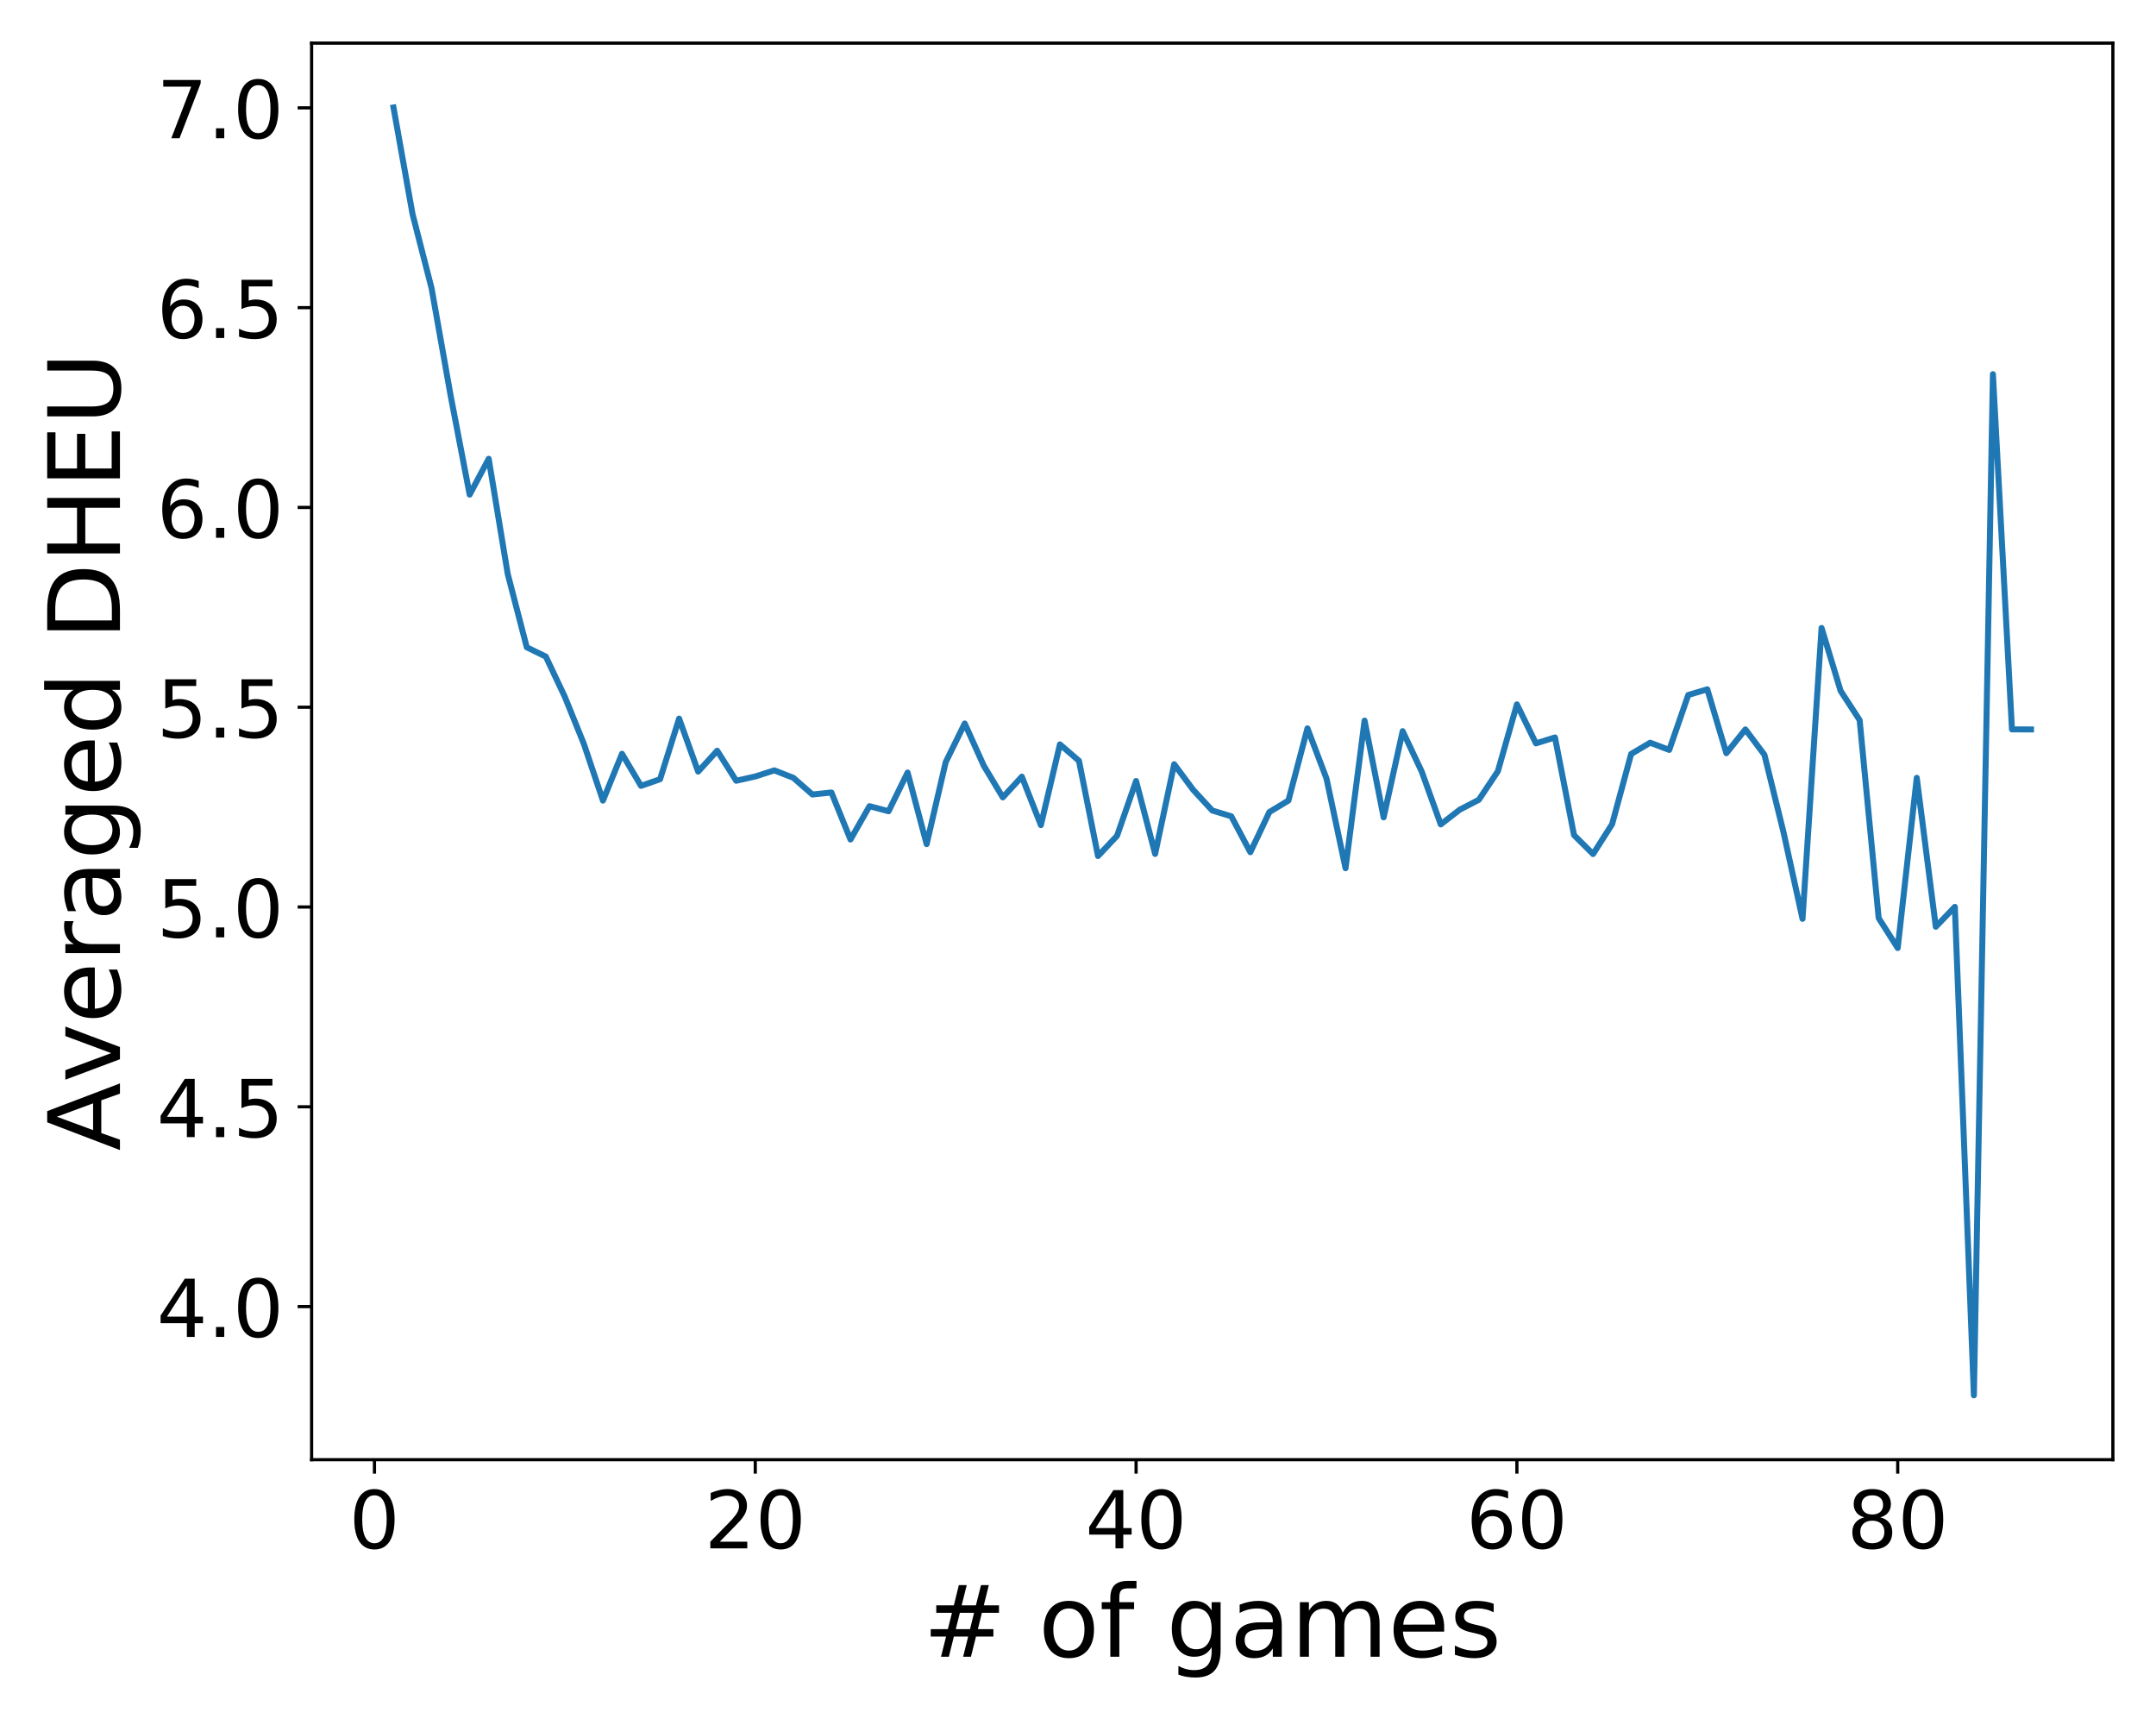
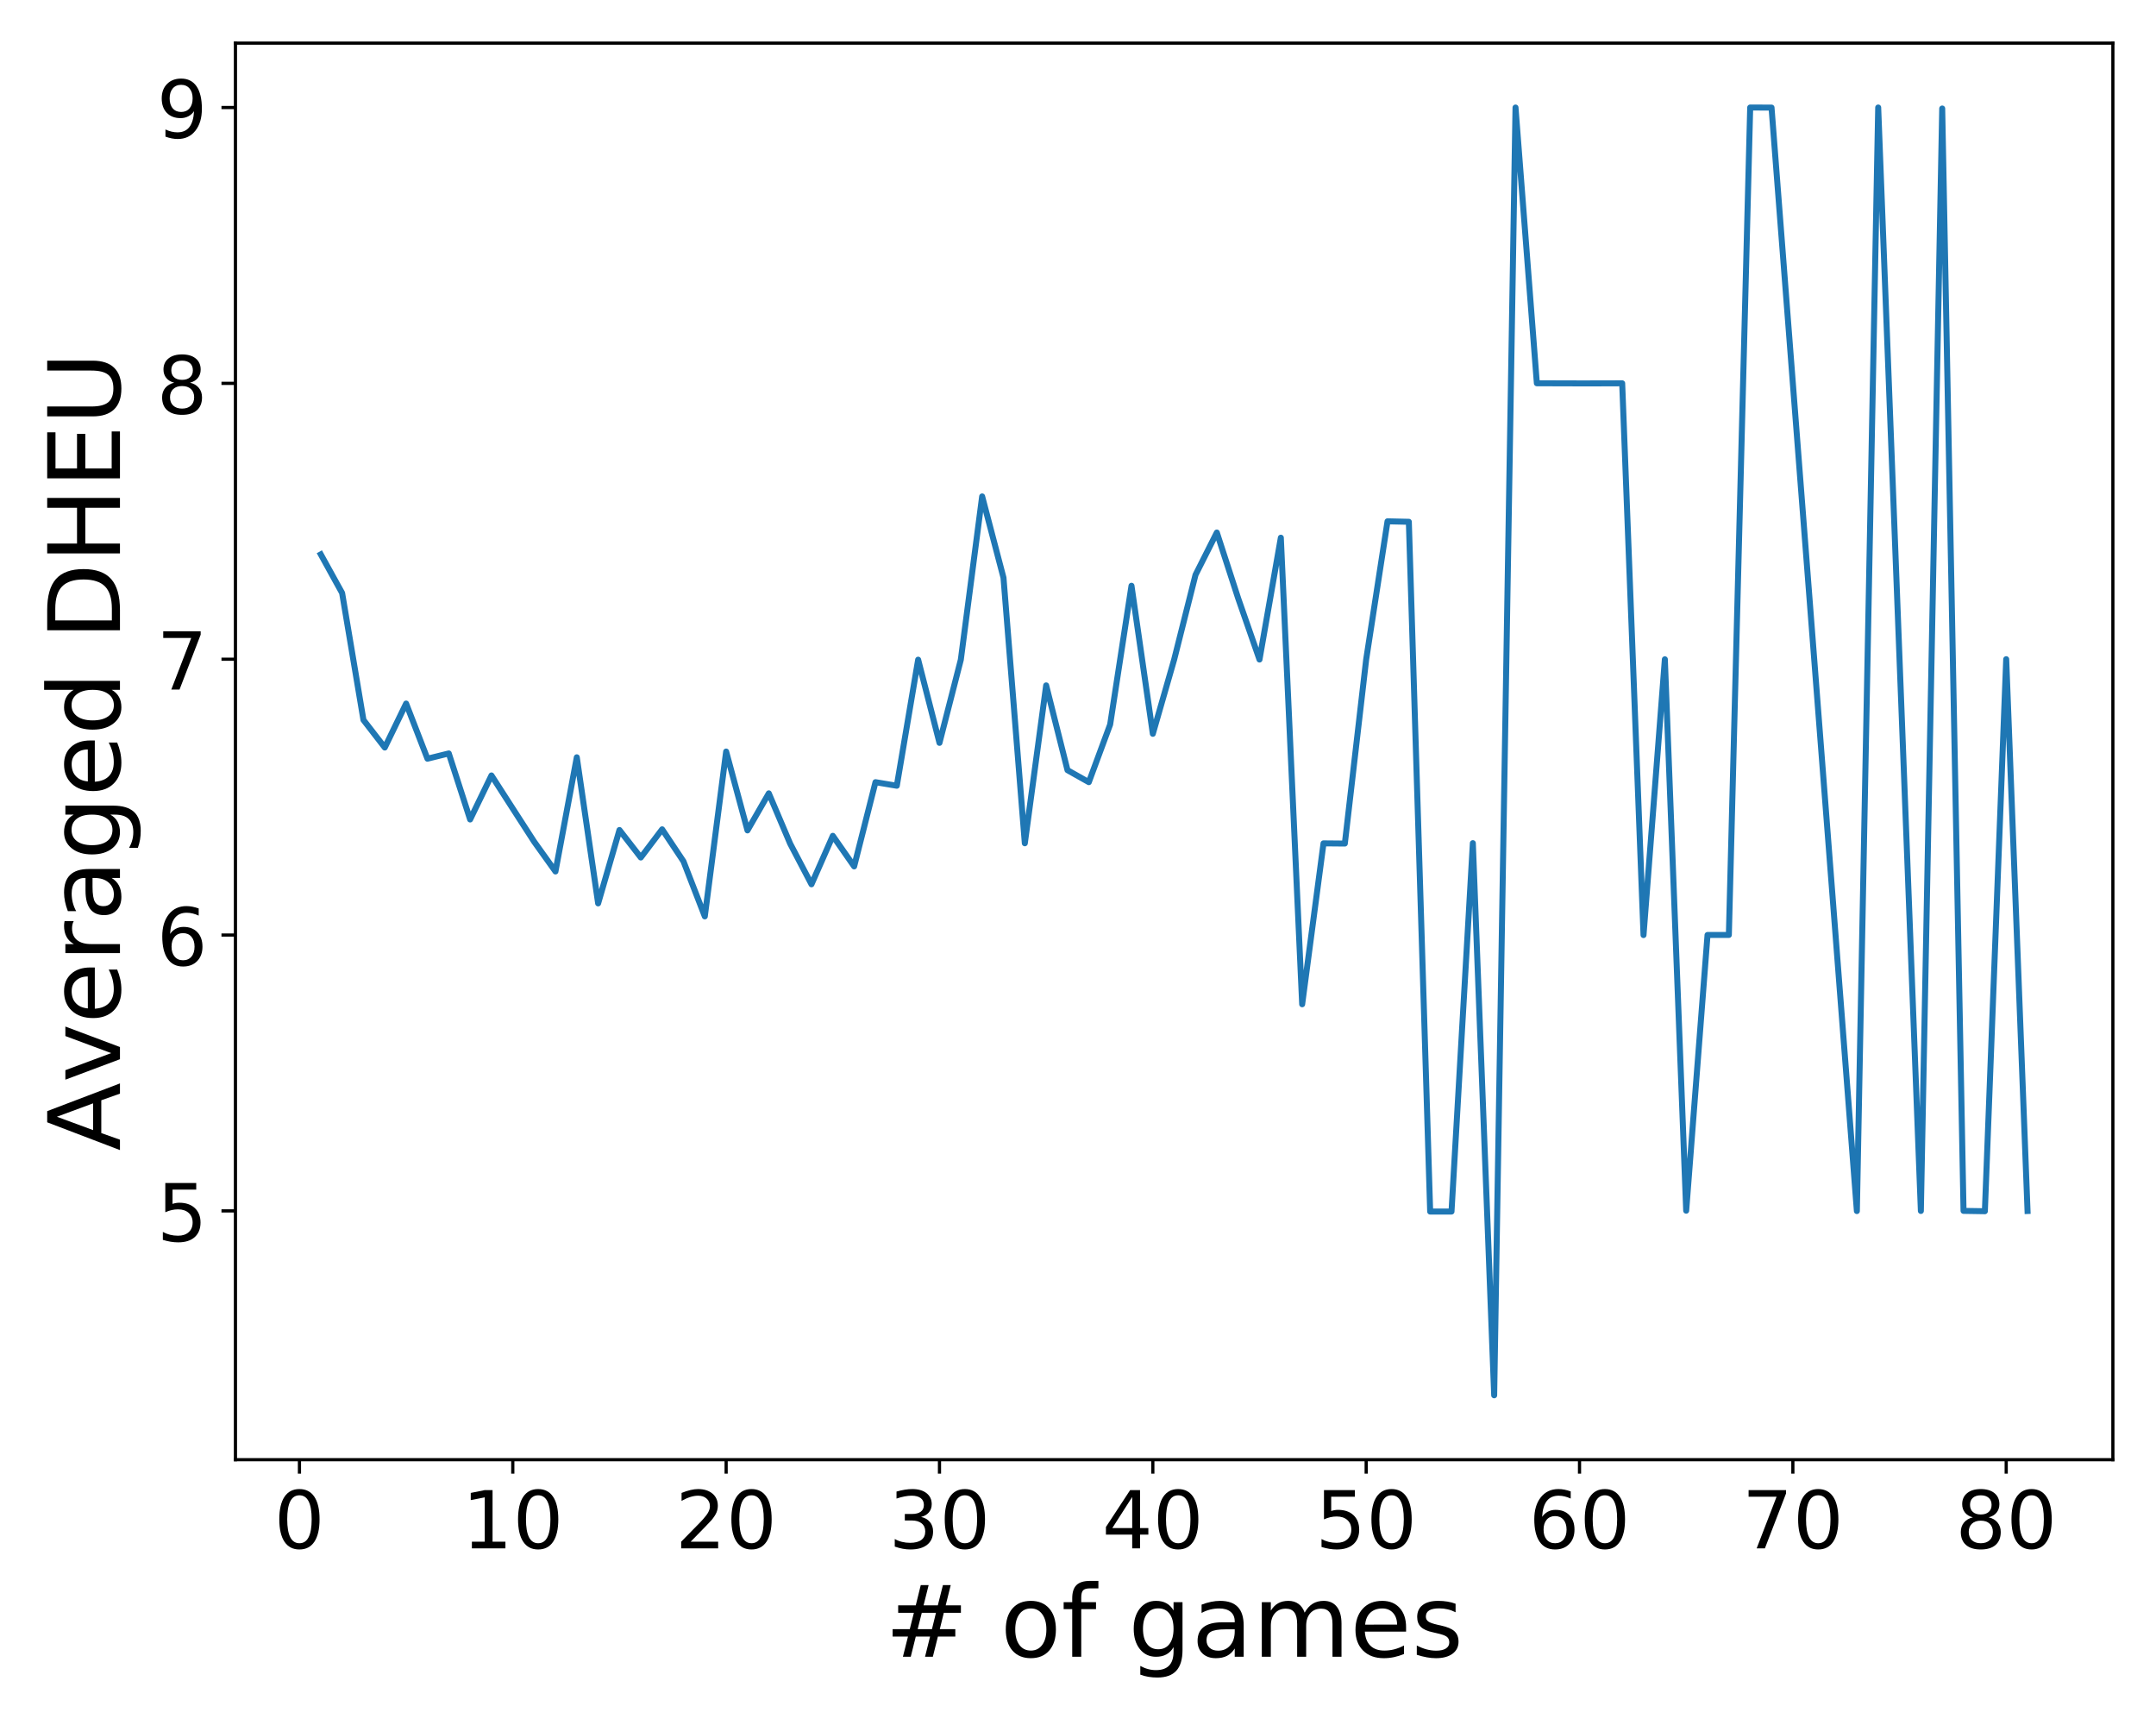
<svg xmlns="http://www.w3.org/2000/svg" xmlns:xlink="http://www.w3.org/1999/xlink" height="432pt" version="1.1" viewBox="0 0 540 432" width="540pt">
  <defs>
    <style type="text/css">
*{stroke-linecap:butt;stroke-linejoin:round;}
  </style>
  </defs>
  <g id="figure_1">
    <g id="patch_1">
      <path d="M 0 432  L 540 432  L 540 0  L 0 0  z " style="fill:#ffffff;" />
    </g>
    <g id="axes_1">
      <g id="patch_2">
-         <path d="M 78.05 365.56  L 529.2 365.56  L 529.2 10.8  L 78.05 10.8  z " style="fill:#ffffff;" />
+         <path d="M 58.97 365.56  L 529.2 365.56  L 529.2 10.8  L 58.97 10.8  z " style="fill:#ffffff;" />
      </g>
      <g id="matplotlib.axis_1">
        <g id="xtick_1">
          <g id="line2d_1">
            <defs>
-               <path d="M 0 0  L 0 3.5  " id="m3e2ddfed50" style="stroke:#000000;stroke-width:0.8;" />
-             </defs>
-             <g>
-               <use style="stroke:#000000;stroke-width:0.8;" x="93.788" xlink:href="#m3e2ddfed50" y="365.56" />
+               <path d="M 0 0  L 0 3.5  " id="m26063fc6a9" style="stroke:#000000;stroke-width:0.8;" />
+             </defs>
+             <g>
+               <use style="stroke:#000000;stroke-width:0.8;" x="75.001" xlink:href="#m26063fc6a9" y="365.56" />
            </g>
          </g>
          <g id="text_1">
            <defs>
              <path d="M 31.781 66.406  Q 24.172 66.406 20.328 58.906  Q 16.5 51.422 16.5 36.375  Q 16.5 21.391 20.328 13.891  Q 24.172 6.391 31.781 6.391  Q 39.453 6.391 43.281 13.891  Q 47.125 21.391 47.125 36.375  Q 47.125 51.422 43.281 58.906  Q 39.453 66.406 31.781 66.406  z M 31.781 74.219  Q 44.047 74.219 50.516 64.516  Q 56.984 54.828 56.984 36.375  Q 56.984 17.969 50.516 8.266  Q 44.047 -1.422 31.781 -1.422  Q 19.531 -1.422 13.062 8.266  Q 6.594 17.969 6.594 36.375  Q 6.594 54.828 13.062 64.516  Q 19.531 74.219 31.781 74.219  z " id="DejaVuSans-48" />
            </defs>
-             <g transform="translate(87.42529 387.7569)scale(0.2 -0.2)">
+             <g transform="translate(68.63807 387.7569)scale(0.2 -0.2)">
              <use xlink:href="#DejaVuSans-48" />
            </g>
          </g>
        </g>
        <g id="xtick_2">
          <g id="line2d_2">
            <g>
-               <use style="stroke:#000000;stroke-width:0.8;" x="189.168" xlink:href="#m3e2ddfed50" y="365.56" />
+               <use style="stroke:#000000;stroke-width:0.8;" x="128.436" xlink:href="#m26063fc6a9" y="365.56" />
            </g>
          </g>
          <g id="text_2">
            <defs>
-               <path d="M 19.188 8.297  L 53.609 8.297  L 53.609 0  L 7.328 0  L 7.328 8.297  Q 12.938 14.109 22.625 23.891  Q 32.328 33.688 34.812 36.531  Q 39.547 41.844 41.422 45.531  Q 43.312 49.219 43.312 52.781  Q 43.312 58.594 39.234 62.25  Q 35.156 65.922 28.609 65.922  Q 23.969 65.922 18.812 64.312  Q 13.672 62.703 7.812 59.422  L 7.812 69.391  Q 13.766 71.781 18.938 73  Q 24.125 74.219 28.422 74.219  Q 39.75 74.219 46.484 68.547  Q 53.219 62.891 53.219 53.422  Q 53.219 48.922 51.531 44.891  Q 49.859 40.875 45.406 35.406  Q 44.188 33.984 37.641 27.219  Q 31.109 20.453 19.188 8.297  z " id="DejaVuSans-50" />
-             </defs>
-             <g transform="translate(176.4433 387.7569)scale(0.2 -0.2)">
-               <use xlink:href="#DejaVuSans-50" />
+               <path d="M 12.406 8.297  L 28.516 8.297  L 28.516 63.922  L 10.984 60.406  L 10.984 69.391  L 28.422 72.906  L 38.281 72.906  L 38.281 8.297  L 54.391 8.297  L 54.391 0  L 12.406 0  z " id="DejaVuSans-49" />
+             </defs>
+             <g transform="translate(115.7108 387.7569)scale(0.2 -0.2)">
+               <use xlink:href="#DejaVuSans-49" />
              <use x="63.623" xlink:href="#DejaVuSans-48" />
            </g>
          </g>
        </g>
        <g id="xtick_3">
          <g id="line2d_3">
            <g>
-               <use style="stroke:#000000;stroke-width:0.8;" x="284.549" xlink:href="#m3e2ddfed50" y="365.56" />
+               <use style="stroke:#000000;stroke-width:0.8;" x="181.871" xlink:href="#m26063fc6a9" y="365.56" />
            </g>
          </g>
          <g id="text_3">
            <defs>
-               <path d="M 37.797 64.312  L 12.891 25.391  L 37.797 25.391  z M 35.203 72.906  L 47.609 72.906  L 47.609 25.391  L 58.016 25.391  L 58.016 17.188  L 47.609 17.188  L 47.609 0  L 37.797 0  L 37.797 17.188  L 4.891 17.188  L 4.891 26.703  z " id="DejaVuSans-52" />
-             </defs>
-             <g transform="translate(271.8239 387.7569)scale(0.2 -0.2)">
-               <use xlink:href="#DejaVuSans-52" />
+               <path d="M 19.188 8.297  L 53.609 8.297  L 53.609 0  L 7.328 0  L 7.328 8.297  Q 12.938 14.109 22.625 23.891  Q 32.328 33.688 34.812 36.531  Q 39.547 41.844 41.422 45.531  Q 43.312 49.219 43.312 52.781  Q 43.312 58.594 39.234 62.25  Q 35.156 65.922 28.609 65.922  Q 23.969 65.922 18.812 64.312  Q 13.672 62.703 7.812 59.422  L 7.812 69.391  Q 13.766 71.781 18.938 73  Q 24.125 74.219 28.422 74.219  Q 39.75 74.219 46.484 68.547  Q 53.219 62.891 53.219 53.422  Q 53.219 48.922 51.531 44.891  Q 49.859 40.875 45.406 35.406  Q 44.188 33.984 37.641 27.219  Q 31.109 20.453 19.188 8.297  z " id="DejaVuSans-50" />
+             </defs>
+             <g transform="translate(169.146 387.7569)scale(0.2 -0.2)">
+               <use xlink:href="#DejaVuSans-50" />
              <use x="63.623" xlink:href="#DejaVuSans-48" />
            </g>
          </g>
        </g>
        <g id="xtick_4">
          <g id="line2d_4">
            <g>
-               <use style="stroke:#000000;stroke-width:0.8;" x="379.929" xlink:href="#m3e2ddfed50" y="365.56" />
+               <use style="stroke:#000000;stroke-width:0.8;" x="235.306" xlink:href="#m26063fc6a9" y="365.56" />
            </g>
          </g>
          <g id="text_4">
            <defs>
-               <path d="M 33.016 40.375  Q 26.375 40.375 22.484 35.828  Q 18.609 31.297 18.609 23.391  Q 18.609 15.531 22.484 10.953  Q 26.375 6.391 33.016 6.391  Q 39.656 6.391 43.531 10.953  Q 47.406 15.531 47.406 23.391  Q 47.406 31.297 43.531 35.828  Q 39.656 40.375 33.016 40.375  z M 52.594 71.297  L 52.594 62.312  Q 48.875 64.062 45.094 64.984  Q 41.312 65.922 37.594 65.922  Q 27.828 65.922 22.672 59.328  Q 17.531 52.734 16.797 39.406  Q 19.672 43.656 24.016 45.922  Q 28.375 48.188 33.594 48.188  Q 44.578 48.188 50.953 41.516  Q 57.328 34.859 57.328 23.391  Q 57.328 12.156 50.688 5.359  Q 44.047 -1.422 33.016 -1.422  Q 20.359 -1.422 13.672 8.266  Q 6.984 17.969 6.984 36.375  Q 6.984 53.656 15.188 63.938  Q 23.391 74.219 37.203 74.219  Q 40.922 74.219 44.703 73.484  Q 48.484 72.75 52.594 71.297  z " id="DejaVuSans-54" />
-             </defs>
-             <g transform="translate(367.2044 387.7569)scale(0.2 -0.2)">
-               <use xlink:href="#DejaVuSans-54" />
+               <path d="M 40.578 39.312  Q 47.656 37.797 51.625 33  Q 55.609 28.219 55.609 21.188  Q 55.609 10.406 48.188 4.484  Q 40.766 -1.422 27.094 -1.422  Q 22.516 -1.422 17.656 -0.516  Q 12.797 0.391 7.625 2.203  L 7.625 11.719  Q 11.719 9.328 16.594 8.109  Q 21.484 6.891 26.812 6.891  Q 36.078 6.891 40.938 10.547  Q 45.797 14.203 45.797 21.188  Q 45.797 27.641 41.281 31.266  Q 36.766 34.906 28.719 34.906  L 20.219 34.906  L 20.219 43.016  L 29.109 43.016  Q 36.375 43.016 40.234 45.922  Q 44.094 48.828 44.094 54.297  Q 44.094 59.906 40.109 62.906  Q 36.141 65.922 28.719 65.922  Q 24.656 65.922 20.016 65.031  Q 15.375 64.156 9.812 62.312  L 9.812 71.094  Q 15.438 72.656 20.344 73.438  Q 25.25 74.219 29.594 74.219  Q 40.828 74.219 47.359 69.109  Q 53.906 64.016 53.906 55.328  Q 53.906 49.266 50.438 45.094  Q 46.969 40.922 40.578 39.312  z " id="DejaVuSans-51" />
+             </defs>
+             <g transform="translate(222.5813 387.7569)scale(0.2 -0.2)">
+               <use xlink:href="#DejaVuSans-51" />
              <use x="63.623" xlink:href="#DejaVuSans-48" />
            </g>
          </g>
        </g>
        <g id="xtick_5">
          <g id="line2d_5">
            <g>
-               <use style="stroke:#000000;stroke-width:0.8;" x="475.31" xlink:href="#m3e2ddfed50" y="365.56" />
+               <use style="stroke:#000000;stroke-width:0.8;" x="288.741" xlink:href="#m26063fc6a9" y="365.56" />
            </g>
          </g>
          <g id="text_5">
            <defs>
+               <path d="M 37.797 64.312  L 12.891 25.391  L 37.797 25.391  z M 35.203 72.906  L 47.609 72.906  L 47.609 25.391  L 58.016 25.391  L 58.016 17.188  L 47.609 17.188  L 47.609 0  L 37.797 0  L 37.797 17.188  L 4.891 17.188  L 4.891 26.703  z " id="DejaVuSans-52" />
+             </defs>
+             <g transform="translate(276.0165 387.7569)scale(0.2 -0.2)">
+               <use xlink:href="#DejaVuSans-52" />
+               <use x="63.623" xlink:href="#DejaVuSans-48" />
+             </g>
+           </g>
+         </g>
+         <g id="xtick_6">
+           <g id="line2d_6">
+             <g>
+               <use style="stroke:#000000;stroke-width:0.8;" x="342.177" xlink:href="#m26063fc6a9" y="365.56" />
+             </g>
+           </g>
+           <g id="text_6">
+             <defs>
+               <path d="M 10.797 72.906  L 49.516 72.906  L 49.516 64.594  L 19.828 64.594  L 19.828 46.734  Q 21.969 47.469 24.109 47.828  Q 26.266 48.188 28.422 48.188  Q 40.625 48.188 47.75 41.5  Q 54.891 34.812 54.891 23.391  Q 54.891 11.625 47.562 5.094  Q 40.234 -1.422 26.906 -1.422  Q 22.312 -1.422 17.547 -0.641  Q 12.797 0.141 7.719 1.703  L 7.719 11.625  Q 12.109 9.234 16.797 8.062  Q 21.484 6.891 26.703 6.891  Q 35.156 6.891 40.078 11.328  Q 45.016 15.766 45.016 23.391  Q 45.016 31 40.078 35.438  Q 35.156 39.891 26.703 39.891  Q 22.75 39.891 18.812 39.016  Q 14.891 38.141 10.797 36.281  z " id="DejaVuSans-53" />
+             </defs>
+             <g transform="translate(329.4517 387.7569)scale(0.2 -0.2)">
+               <use xlink:href="#DejaVuSans-53" />
+               <use x="63.623" xlink:href="#DejaVuSans-48" />
+             </g>
+           </g>
+         </g>
+         <g id="xtick_7">
+           <g id="line2d_7">
+             <g>
+               <use style="stroke:#000000;stroke-width:0.8;" x="395.612" xlink:href="#m26063fc6a9" y="365.56" />
+             </g>
+           </g>
+           <g id="text_7">
+             <defs>
+               <path d="M 33.016 40.375  Q 26.375 40.375 22.484 35.828  Q 18.609 31.297 18.609 23.391  Q 18.609 15.531 22.484 10.953  Q 26.375 6.391 33.016 6.391  Q 39.656 6.391 43.531 10.953  Q 47.406 15.531 47.406 23.391  Q 47.406 31.297 43.531 35.828  Q 39.656 40.375 33.016 40.375  z M 52.594 71.297  L 52.594 62.312  Q 48.875 64.062 45.094 64.984  Q 41.312 65.922 37.594 65.922  Q 27.828 65.922 22.672 59.328  Q 17.531 52.734 16.797 39.406  Q 19.672 43.656 24.016 45.922  Q 28.375 48.188 33.594 48.188  Q 44.578 48.188 50.953 41.516  Q 57.328 34.859 57.328 23.391  Q 57.328 12.156 50.688 5.359  Q 44.047 -1.422 33.016 -1.422  Q 20.359 -1.422 13.672 8.266  Q 6.984 17.969 6.984 36.375  Q 6.984 53.656 15.188 63.938  Q 23.391 74.219 37.203 74.219  Q 40.922 74.219 44.703 73.484  Q 48.484 72.75 52.594 71.297  z " id="DejaVuSans-54" />
+             </defs>
+             <g transform="translate(382.8869 387.7569)scale(0.2 -0.2)">
+               <use xlink:href="#DejaVuSans-54" />
+               <use x="63.623" xlink:href="#DejaVuSans-48" />
+             </g>
+           </g>
+         </g>
+         <g id="xtick_8">
+           <g id="line2d_8">
+             <g>
+               <use style="stroke:#000000;stroke-width:0.8;" x="449.047" xlink:href="#m26063fc6a9" y="365.56" />
+             </g>
+           </g>
+           <g id="text_8">
+             <defs>
+               <path d="M 8.203 72.906  L 55.078 72.906  L 55.078 68.703  L 28.609 0  L 18.312 0  L 43.219 64.594  L 8.203 64.594  z " id="DejaVuSans-55" />
+             </defs>
+             <g transform="translate(436.3222 387.7569)scale(0.2 -0.2)">
+               <use xlink:href="#DejaVuSans-55" />
+               <use x="63.623" xlink:href="#DejaVuSans-48" />
+             </g>
+           </g>
+         </g>
+         <g id="xtick_9">
+           <g id="line2d_9">
+             <g>
+               <use style="stroke:#000000;stroke-width:0.8;" x="502.482" xlink:href="#m26063fc6a9" y="365.56" />
+             </g>
+           </g>
+           <g id="text_9">
+             <defs>
              <path d="M 31.781 34.625  Q 24.75 34.625 20.719 30.859  Q 16.703 27.094 16.703 20.516  Q 16.703 13.922 20.719 10.156  Q 24.75 6.391 31.781 6.391  Q 38.812 6.391 42.859 10.172  Q 46.922 13.969 46.922 20.516  Q 46.922 27.094 42.891 30.859  Q 38.875 34.625 31.781 34.625  z M 21.922 38.812  Q 15.578 40.375 12.031 44.719  Q 8.5 49.078 8.5 55.328  Q 8.5 64.062 14.719 69.141  Q 20.953 74.219 31.781 74.219  Q 42.672 74.219 48.875 69.141  Q 55.078 64.062 55.078 55.328  Q 55.078 49.078 51.531 44.719  Q 48 40.375 41.703 38.812  Q 48.828 37.156 52.797 32.312  Q 56.781 27.484 56.781 20.516  Q 56.781 9.906 50.312 4.234  Q 43.844 -1.422 31.781 -1.422  Q 19.734 -1.422 13.25 4.234  Q 6.781 9.906 6.781 20.516  Q 6.781 27.484 10.781 32.312  Q 14.797 37.156 21.922 38.812  z M 18.312 54.391  Q 18.312 48.734 21.844 45.562  Q 25.391 42.391 31.781 42.391  Q 38.141 42.391 41.719 45.562  Q 45.312 48.734 45.312 54.391  Q 45.312 60.062 41.719 63.234  Q 38.141 66.406 31.781 66.406  Q 25.391 66.406 21.844 63.234  Q 18.312 60.062 18.312 54.391  z " id="DejaVuSans-56" />
            </defs>
-             <g transform="translate(462.585 387.7569)scale(0.2 -0.2)">
+             <g transform="translate(489.7574 387.7569)scale(0.2 -0.2)">
              <use xlink:href="#DejaVuSans-56" />
              <use x="63.623" xlink:href="#DejaVuSans-48" />
            </g>
          </g>
        </g>
-         <g id="text_6">
+         <g id="text_10">
          <defs>
            <path d="M 51.125 44  L 36.922 44  L 32.812 27.688  L 47.125 27.688  z M 43.797 71.781  L 38.719 51.516  L 52.984 51.516  L 58.109 71.781  L 65.922 71.781  L 60.891 51.516  L 76.125 51.516  L 76.125 44  L 58.984 44  L 54.984 27.688  L 70.516 27.688  L 70.516 20.219  L 53.078 20.219  L 48 0  L 40.188 0  L 45.219 20.219  L 30.906 20.219  L 25.875 0  L 18.016 0  L 23.094 20.219  L 7.719 20.219  L 7.719 27.688  L 24.906 27.688  L 29 44  L 13.281 44  L 13.281 51.516  L 30.906 51.516  L 35.891 71.781  z " id="DejaVuSans-35" />
            <path id="DejaVuSans-32" />
            <path d="M 30.609 48.391  Q 23.391 48.391 19.188 42.75  Q 14.984 37.109 14.984 27.297  Q 14.984 17.484 19.156 11.844  Q 23.344 6.203 30.609 6.203  Q 37.797 6.203 41.984 11.859  Q 46.188 17.531 46.188 27.297  Q 46.188 37.016 41.984 42.703  Q 37.797 48.391 30.609 48.391  z M 30.609 56  Q 42.328 56 49.016 48.375  Q 55.719 40.766 55.719 27.297  Q 55.719 13.875 49.016 6.219  Q 42.328 -1.422 30.609 -1.422  Q 18.844 -1.422 12.172 6.219  Q 5.516 13.875 5.516 27.297  Q 5.516 40.766 12.172 48.375  Q 18.844 56 30.609 56  z " id="DejaVuSans-111" />
            <path d="M 37.109 75.984  L 37.109 68.5  L 28.516 68.5  Q 23.688 68.5 21.797 66.547  Q 19.922 64.594 19.922 59.516  L 19.922 54.688  L 34.719 54.688  L 34.719 47.703  L 19.922 47.703  L 19.922 0  L 10.891 0  L 10.891 47.703  L 2.297 47.703  L 2.297 54.688  L 10.891 54.688  L 10.891 58.5  Q 10.891 67.625 15.141 71.797  Q 19.391 75.984 28.609 75.984  z " id="DejaVuSans-102" />
            <path d="M 45.406 27.984  Q 45.406 37.75 41.375 43.109  Q 37.359 48.484 30.078 48.484  Q 22.859 48.484 18.828 43.109  Q 14.797 37.75 14.797 27.984  Q 14.797 18.266 18.828 12.891  Q 22.859 7.516 30.078 7.516  Q 37.359 7.516 41.375 12.891  Q 45.406 18.266 45.406 27.984  z M 54.391 6.781  Q 54.391 -7.172 48.188 -13.984  Q 42 -20.797 29.203 -20.797  Q 24.469 -20.797 20.266 -20.094  Q 16.062 -19.391 12.109 -17.922  L 12.109 -9.188  Q 16.062 -11.328 19.922 -12.344  Q 23.781 -13.375 27.781 -13.375  Q 36.625 -13.375 41.016 -8.766  Q 45.406 -4.156 45.406 5.172  L 45.406 9.625  Q 42.625 4.781 38.281 2.391  Q 33.938 0 27.875 0  Q 17.828 0 11.672 7.656  Q 5.516 15.328 5.516 27.984  Q 5.516 40.672 11.672 48.328  Q 17.828 56 27.875 56  Q 33.938 56 38.281 53.609  Q 42.625 51.219 45.406 46.391  L 45.406 54.688  L 54.391 54.688  z " id="DejaVuSans-103" />
            <path d="M 34.281 27.484  Q 23.391 27.484 19.188 25  Q 14.984 22.516 14.984 16.5  Q 14.984 11.719 18.141 8.906  Q 21.297 6.109 26.703 6.109  Q 34.188 6.109 38.703 11.406  Q 43.219 16.703 43.219 25.484  L 43.219 27.484  z M 52.203 31.203  L 52.203 0  L 43.219 0  L 43.219 8.297  Q 40.141 3.328 35.547 0.953  Q 30.953 -1.422 24.312 -1.422  Q 15.922 -1.422 10.953 3.297  Q 6 8.016 6 15.922  Q 6 25.141 12.172 29.828  Q 18.359 34.516 30.609 34.516  L 43.219 34.516  L 43.219 35.406  Q 43.219 41.609 39.141 45  Q 35.062 48.391 27.688 48.391  Q 23 48.391 18.547 47.266  Q 14.109 46.141 10.016 43.891  L 10.016 52.203  Q 14.938 54.109 19.578 55.047  Q 24.219 56 28.609 56  Q 40.484 56 46.344 49.844  Q 52.203 43.703 52.203 31.203  z " id="DejaVuSans-97" />
            <path d="M 52 44.188  Q 55.375 50.25 60.062 53.125  Q 64.75 56 71.094 56  Q 79.641 56 84.281 50.016  Q 88.922 44.047 88.922 33.016  L 88.922 0  L 79.891 0  L 79.891 32.719  Q 79.891 40.578 77.094 44.375  Q 74.312 48.188 68.609 48.188  Q 61.625 48.188 57.562 43.547  Q 53.516 38.922 53.516 30.906  L 53.516 0  L 44.484 0  L 44.484 32.719  Q 44.484 40.625 41.703 44.406  Q 38.922 48.188 33.109 48.188  Q 26.219 48.188 22.156 43.531  Q 18.109 38.875 18.109 30.906  L 18.109 0  L 9.078 0  L 9.078 54.688  L 18.109 54.688  L 18.109 46.188  Q 21.188 51.219 25.484 53.609  Q 29.781 56 35.688 56  Q 41.656 56 45.828 52.969  Q 50 49.953 52 44.188  z " id="DejaVuSans-109" />
            <path d="M 56.203 29.594  L 56.203 25.203  L 14.891 25.203  Q 15.484 15.922 20.484 11.062  Q 25.484 6.203 34.422 6.203  Q 39.594 6.203 44.453 7.469  Q 49.312 8.734 54.109 11.281  L 54.109 2.781  Q 49.266 0.734 44.188 -0.344  Q 39.109 -1.422 33.891 -1.422  Q 20.797 -1.422 13.156 6.188  Q 5.516 13.812 5.516 26.812  Q 5.516 40.234 12.766 48.109  Q 20.016 56 32.328 56  Q 43.359 56 49.781 48.891  Q 56.203 41.797 56.203 29.594  z M 47.219 32.234  Q 47.125 39.594 43.094 43.984  Q 39.062 48.391 32.422 48.391  Q 24.906 48.391 20.391 44.141  Q 15.875 39.891 15.188 32.172  z " id="DejaVuSans-101" />
            <path d="M 44.281 53.078  L 44.281 44.578  Q 40.484 46.531 36.375 47.5  Q 32.281 48.484 27.875 48.484  Q 21.188 48.484 17.844 46.438  Q 14.5 44.391 14.5 40.281  Q 14.5 37.156 16.891 35.375  Q 19.281 33.594 26.516 31.984  L 29.594 31.297  Q 39.156 29.25 43.188 25.516  Q 47.219 21.781 47.219 15.094  Q 47.219 7.469 41.188 3.016  Q 35.156 -1.422 24.609 -1.422  Q 20.219 -1.422 15.453 -0.562  Q 10.688 0.297 5.422 2  L 5.422 11.281  Q 10.406 8.688 15.234 7.391  Q 20.062 6.109 24.812 6.109  Q 31.156 6.109 34.562 8.281  Q 37.984 10.453 37.984 14.406  Q 37.984 18.062 35.516 20.016  Q 33.062 21.969 24.703 23.781  L 21.578 24.516  Q 13.234 26.266 9.516 29.906  Q 5.812 33.547 5.812 39.891  Q 5.812 47.609 11.281 51.797  Q 16.75 56 26.812 56  Q 31.781 56 36.172 55.266  Q 40.578 54.547 44.281 53.078  z " id="DejaVuSans-115" />
          </defs>
-           <g transform="translate(231.1816 414.9123)scale(0.25 -0.25)">
+           <g transform="translate(221.6416 414.9123)scale(0.25 -0.25)">
            <use xlink:href="#DejaVuSans-35" />
            <use x="83.789" xlink:href="#DejaVuSans-32" />
            <use x="115.576" xlink:href="#DejaVuSans-111" />
            <use x="176.758" xlink:href="#DejaVuSans-102" />
            <use x="211.963" xlink:href="#DejaVuSans-32" />
            <use x="243.75" xlink:href="#DejaVuSans-103" />
            <use x="307.227" xlink:href="#DejaVuSans-97" />
            <use x="368.506" xlink:href="#DejaVuSans-109" />
            <use x="465.918" xlink:href="#DejaVuSans-101" />
            <use x="527.441" xlink:href="#DejaVuSans-115" />
          </g>
        </g>
      </g>
      <g id="matplotlib.axis_2">
        <g id="ytick_1">
-           <g id="line2d_6">
-             <defs>
-               <path d="M 0 0  L -3.5 0  " id="m7687df7683" style="stroke:#000000;stroke-width:0.8;" />
-             </defs>
-             <g>
-               <use style="stroke:#000000;stroke-width:0.8;" x="78.05" xlink:href="#m7687df7683" y="327.209" />
-             </g>
-           </g>
-           <g id="text_7">
-             <defs>
-               <path d="M 10.688 12.406  L 21 12.406  L 21 0  L 10.688 0  z " id="DejaVuSans-46" />
-             </defs>
-             <g transform="translate(39.24375 334.8077)scale(0.2 -0.2)">
-               <use xlink:href="#DejaVuSans-52" />
-               <use x="63.623" xlink:href="#DejaVuSans-46" />
-               <use x="95.41" xlink:href="#DejaVuSans-48" />
+           <g id="line2d_10">
+             <defs>
+               <path d="M 0 0  L -3.5 0  " id="m7709570fa0" style="stroke:#000000;stroke-width:0.8;" />
+             </defs>
+             <g>
+               <use style="stroke:#000000;stroke-width:0.8;" x="58.97" xlink:href="#m7709570fa0" y="303.246" />
+             </g>
+           </g>
+           <g id="text_11">
+             <g transform="translate(39.245 310.8446)scale(0.2 -0.2)">
+               <use xlink:href="#DejaVuSans-53" />
            </g>
          </g>
        </g>
        <g id="ytick_2">
-           <g id="line2d_7">
-             <g>
-               <use style="stroke:#000000;stroke-width:0.8;" x="78.05" xlink:href="#m7687df7683" y="277.177" />
-             </g>
-           </g>
-           <g id="text_8">
-             <defs>
-               <path d="M 10.797 72.906  L 49.516 72.906  L 49.516 64.594  L 19.828 64.594  L 19.828 46.734  Q 21.969 47.469 24.109 47.828  Q 26.266 48.188 28.422 48.188  Q 40.625 48.188 47.75 41.5  Q 54.891 34.812 54.891 23.391  Q 54.891 11.625 47.562 5.094  Q 40.234 -1.422 26.906 -1.422  Q 22.312 -1.422 17.547 -0.641  Q 12.797 0.141 7.719 1.703  L 7.719 11.625  Q 12.109 9.234 16.797 8.062  Q 21.484 6.891 26.703 6.891  Q 35.156 6.891 40.078 11.328  Q 45.016 15.766 45.016 23.391  Q 45.016 31 40.078 35.438  Q 35.156 39.891 26.703 39.891  Q 22.75 39.891 18.812 39.016  Q 14.891 38.141 10.797 36.281  z " id="DejaVuSans-53" />
-             </defs>
-             <g transform="translate(39.24375 284.7752)scale(0.2 -0.2)">
-               <use xlink:href="#DejaVuSans-52" />
-               <use x="63.623" xlink:href="#DejaVuSans-46" />
-               <use x="95.41" xlink:href="#DejaVuSans-53" />
+           <g id="line2d_11">
+             <g>
+               <use style="stroke:#000000;stroke-width:0.8;" x="58.97" xlink:href="#m7709570fa0" y="234.166" />
+             </g>
+           </g>
+           <g id="text_12">
+             <g transform="translate(39.245 241.7645)scale(0.2 -0.2)">
+               <use xlink:href="#DejaVuSans-54" />
            </g>
          </g>
        </g>
        <g id="ytick_3">
-           <g id="line2d_8">
-             <g>
-               <use style="stroke:#000000;stroke-width:0.8;" x="78.05" xlink:href="#m7687df7683" y="227.144" />
-             </g>
-           </g>
-           <g id="text_9">
-             <g transform="translate(39.24375 234.7428)scale(0.2 -0.2)">
-               <use xlink:href="#DejaVuSans-53" />
-               <use x="63.623" xlink:href="#DejaVuSans-46" />
-               <use x="95.41" xlink:href="#DejaVuSans-48" />
+           <g id="line2d_12">
+             <g>
+               <use style="stroke:#000000;stroke-width:0.8;" x="58.97" xlink:href="#m7709570fa0" y="165.086" />
+             </g>
+           </g>
+           <g id="text_13">
+             <g transform="translate(39.245 172.6843)scale(0.2 -0.2)">
+               <use xlink:href="#DejaVuSans-55" />
            </g>
          </g>
        </g>
        <g id="ytick_4">
-           <g id="line2d_9">
-             <g>
-               <use style="stroke:#000000;stroke-width:0.8;" x="78.05" xlink:href="#m7687df7683" y="177.112" />
-             </g>
-           </g>
-           <g id="text_10">
-             <g transform="translate(39.24375 184.7103)scale(0.2 -0.2)">
-               <use xlink:href="#DejaVuSans-53" />
-               <use x="63.623" xlink:href="#DejaVuSans-46" />
-               <use x="95.41" xlink:href="#DejaVuSans-53" />
+           <g id="line2d_13">
+             <g>
+               <use style="stroke:#000000;stroke-width:0.8;" x="58.97" xlink:href="#m7709570fa0" y="96.006" />
+             </g>
+           </g>
+           <g id="text_14">
+             <g transform="translate(39.245 103.6041)scale(0.2 -0.2)">
+               <use xlink:href="#DejaVuSans-56" />
            </g>
          </g>
        </g>
        <g id="ytick_5">
-           <g id="line2d_10">
-             <g>
-               <use style="stroke:#000000;stroke-width:0.8;" x="78.05" xlink:href="#m7687df7683" y="127.079" />
-             </g>
-           </g>
-           <g id="text_11">
-             <g transform="translate(39.24375 134.6778)scale(0.2 -0.2)">
-               <use xlink:href="#DejaVuSans-54" />
-               <use x="63.623" xlink:href="#DejaVuSans-46" />
-               <use x="95.41" xlink:href="#DejaVuSans-48" />
-             </g>
-           </g>
-         </g>
-         <g id="ytick_6">
-           <g id="line2d_11">
-             <g>
-               <use style="stroke:#000000;stroke-width:0.8;" x="78.05" xlink:href="#m7687df7683" y="77.047" />
-             </g>
-           </g>
-           <g id="text_12">
-             <g transform="translate(39.24375 84.64532)scale(0.2 -0.2)">
-               <use xlink:href="#DejaVuSans-54" />
-               <use x="63.623" xlink:href="#DejaVuSans-46" />
-               <use x="95.41" xlink:href="#DejaVuSans-53" />
-             </g>
-           </g>
-         </g>
-         <g id="ytick_7">
-           <g id="line2d_12">
-             <g>
-               <use style="stroke:#000000;stroke-width:0.8;" x="78.05" xlink:href="#m7687df7683" y="27.014" />
-             </g>
-           </g>
-           <g id="text_13">
-             <defs>
-               <path d="M 8.203 72.906  L 55.078 72.906  L 55.078 68.703  L 28.609 0  L 18.312 0  L 43.219 64.594  L 8.203 64.594  z " id="DejaVuSans-55" />
-             </defs>
-             <g transform="translate(39.24375 34.61284)scale(0.2 -0.2)">
-               <use xlink:href="#DejaVuSans-55" />
-               <use x="63.623" xlink:href="#DejaVuSans-46" />
-               <use x="95.41" xlink:href="#DejaVuSans-48" />
-             </g>
-           </g>
-         </g>
-         <g id="text_14">
+           <g id="line2d_14">
+             <g>
+               <use style="stroke:#000000;stroke-width:0.8;" x="58.97" xlink:href="#m7709570fa0" y="26.925" />
+             </g>
+           </g>
+           <g id="text_15">
+             <defs>
+               <path d="M 10.984 1.516  L 10.984 10.5  Q 14.703 8.734 18.5 7.812  Q 22.312 6.891 25.984 6.891  Q 35.75 6.891 40.891 13.453  Q 46.047 20.016 46.781 33.406  Q 43.953 29.203 39.594 26.953  Q 35.25 24.703 29.984 24.703  Q 19.047 24.703 12.672 31.312  Q 6.297 37.938 6.297 49.422  Q 6.297 60.641 12.938 67.422  Q 19.578 74.219 30.609 74.219  Q 43.266 74.219 49.922 64.516  Q 56.594 54.828 56.594 36.375  Q 56.594 19.141 48.406 8.859  Q 40.234 -1.422 26.422 -1.422  Q 22.703 -1.422 18.891 -0.688  Q 15.094 0.047 10.984 1.516  z M 30.609 32.422  Q 37.25 32.422 41.125 36.953  Q 45.016 41.5 45.016 49.422  Q 45.016 57.281 41.125 61.844  Q 37.25 66.406 30.609 66.406  Q 23.969 66.406 20.094 61.844  Q 16.219 57.281 16.219 49.422  Q 16.219 41.5 20.094 36.953  Q 23.969 32.422 30.609 32.422  z " id="DejaVuSans-57" />
+             </defs>
+             <g transform="translate(39.245 34.52389)scale(0.2 -0.2)">
+               <use xlink:href="#DejaVuSans-57" />
+             </g>
+           </g>
+         </g>
+         <g id="text_16">
          <defs>
            <path d="M 34.188 63.188  L 20.797 26.906  L 47.609 26.906  z M 28.609 72.906  L 39.797 72.906  L 67.578 0  L 57.328 0  L 50.688 18.703  L 17.828 18.703  L 11.188 0  L 0.781 0  z " id="DejaVuSans-65" />
            <path d="M 2.984 54.688  L 12.5 54.688  L 29.594 8.797  L 46.688 54.688  L 56.203 54.688  L 35.688 0  L 23.484 0  z " id="DejaVuSans-118" />
            <path d="M 41.109 46.297  Q 39.594 47.172 37.812 47.578  Q 36.031 48 33.891 48  Q 26.266 48 22.188 43.047  Q 18.109 38.094 18.109 28.812  L 18.109 0  L 9.078 0  L 9.078 54.688  L 18.109 54.688  L 18.109 46.188  Q 20.953 51.172 25.484 53.578  Q 30.031 56 36.531 56  Q 37.453 56 38.578 55.875  Q 39.703 55.766 41.062 55.516  z " id="DejaVuSans-114" />
            <path d="M 45.406 46.391  L 45.406 75.984  L 54.391 75.984  L 54.391 0  L 45.406 0  L 45.406 8.203  Q 42.578 3.328 38.25 0.953  Q 33.938 -1.422 27.875 -1.422  Q 17.969 -1.422 11.734 6.484  Q 5.516 14.406 5.516 27.297  Q 5.516 40.188 11.734 48.094  Q 17.969 56 27.875 56  Q 33.938 56 38.25 53.625  Q 42.578 51.266 45.406 46.391  z M 14.797 27.297  Q 14.797 17.391 18.875 11.75  Q 22.953 6.109 30.078 6.109  Q 37.203 6.109 41.297 11.75  Q 45.406 17.391 45.406 27.297  Q 45.406 37.203 41.297 42.844  Q 37.203 48.484 30.078 48.484  Q 22.953 48.484 18.875 42.844  Q 14.797 37.203 14.797 27.297  z " id="DejaVuSans-100" />
            <path d="M 19.672 64.797  L 19.672 8.109  L 31.594 8.109  Q 46.688 8.109 53.688 14.938  Q 60.688 21.781 60.688 36.531  Q 60.688 51.172 53.688 57.984  Q 46.688 64.797 31.594 64.797  z M 9.812 72.906  L 30.078 72.906  Q 51.266 72.906 61.172 64.094  Q 71.094 55.281 71.094 36.531  Q 71.094 17.672 61.125 8.828  Q 51.172 0 30.078 0  L 9.812 0  z " id="DejaVuSans-68" />
            <path d="M 9.812 72.906  L 19.672 72.906  L 19.672 43.016  L 55.516 43.016  L 55.516 72.906  L 65.375 72.906  L 65.375 0  L 55.516 0  L 55.516 34.719  L 19.672 34.719  L 19.672 0  L 9.812 0  z " id="DejaVuSans-72" />
            <path d="M 9.812 72.906  L 55.906 72.906  L 55.906 64.594  L 19.672 64.594  L 19.672 43.016  L 54.391 43.016  L 54.391 34.719  L 19.672 34.719  L 19.672 8.297  L 56.781 8.297  L 56.781 0  L 9.812 0  z " id="DejaVuSans-69" />
            <path d="M 8.688 72.906  L 18.609 72.906  L 18.609 28.609  Q 18.609 16.891 22.844 11.734  Q 27.094 6.594 36.625 6.594  Q 46.094 6.594 50.344 11.734  Q 54.594 16.891 54.594 28.609  L 54.594 72.906  L 64.5 72.906  L 64.5 27.391  Q 64.5 13.141 57.438 5.859  Q 50.391 -1.422 36.625 -1.422  Q 22.797 -1.422 15.734 5.859  Q 8.688 13.141 8.688 27.391  z " id="DejaVuSans-85" />
          </defs>
-           <g transform="translate(30.04453 288.2171)rotate(-90)scale(0.25 -0.25)">
+           <g transform="translate(30.04578 288.2171)rotate(-90)scale(0.25 -0.25)">
            <use xlink:href="#DejaVuSans-65" />
            <use x="68.33" xlink:href="#DejaVuSans-118" />
            <use x="127.51" xlink:href="#DejaVuSans-101" />
            <use x="189.033" xlink:href="#DejaVuSans-114" />
            <use x="230.146" xlink:href="#DejaVuSans-97" />
            <use x="291.426" xlink:href="#DejaVuSans-103" />
            <use x="354.902" xlink:href="#DejaVuSans-101" />
            <use x="416.426" xlink:href="#DejaVuSans-100" />
            <use x="479.902" xlink:href="#DejaVuSans-32" />
            <use x="511.689" xlink:href="#DejaVuSans-68" />
            <use x="588.691" xlink:href="#DejaVuSans-72" />
            <use x="663.887" xlink:href="#DejaVuSans-69" />
            <use x="727.07" xlink:href="#DejaVuSans-85" />
          </g>
        </g>
      </g>
-       <g id="line2d_13">
-         <path clip-path="url(#p967d32c627)" d="M 98.557 26.925  L 103.326 53.608  L 108.095 72.2  L 112.864 99.061  L 117.633 123.873  L 122.402 114.897  L 127.171 143.755  L 131.94 162.116  L 136.709 164.433  L 141.478 174.533  L 146.247 186.323  L 151.016 200.495  L 155.785 188.772  L 160.554 196.809  L 165.323 195.142  L 170.092 179.958  L 174.861 193.238  L 179.63 188.005  L 184.399 195.526  L 189.168 194.457  L 193.937 192.926  L 198.706 194.787  L 203.475 198.967  L 208.244 198.47  L 213.013 210.244  L 217.783 201.893  L 222.552 203.166  L 227.321 193.471  L 232.09 211.4  L 236.859 190.876  L 241.628 181.188  L 246.397 191.755  L 251.166 199.69  L 255.935 194.506  L 260.704 206.638  L 265.473 186.417  L 270.242 190.529  L 275.011 214.379  L 279.78 209.315  L 284.549 195.589  L 289.318 213.851  L 294.087 191.386  L 298.856 197.813  L 303.625 202.975  L 308.394 204.433  L 313.163 213.422  L 317.932 203.366  L 322.701 200.494  L 327.47 182.408  L 332.239 194.973  L 337.008 217.437  L 341.777 180.465  L 346.546 204.698  L 351.315 183.109  L 356.084 193.217  L 360.853 206.459  L 365.622 202.77  L 370.391 200.3  L 375.16 193.155  L 379.929 176.401  L 384.698 186.168  L 389.467 184.684  L 394.237 209.148  L 399.006 213.883  L 403.775 206.404  L 408.544 188.823  L 413.313 186  L 418.082 187.807  L 422.851 174.043  L 427.62 172.63  L 432.389 188.628  L 437.158 182.671  L 441.927 189.026  L 446.696 208.382  L 451.465 230.114  L 456.234 157.266  L 461.003 173.01  L 465.772 180.337  L 470.541 229.924  L 475.31 237.414  L 480.079 194.793  L 484.848 232.091  L 489.617 227.113  L 494.386 349.435  L 499.155 93.705  L 503.924 182.665  L 508.693 182.674  " style="fill:none;stroke:#1f77b4;stroke-linecap:square;stroke-width:1.5;" />
+       <g id="line2d_15">
+         <path clip-path="url(#p47ae341996)" d="M 80.344 138.835  L 85.688 148.512  L 91.031 180.305  L 96.375 187.209  L 101.718 176.194  L 107.062 190.007  L 112.405 188.685  L 117.749 205.228  L 123.092 194.197  L 128.436 202.505  L 133.779 210.778  L 139.123 218.245  L 144.466 189.653  L 149.81 226.242  L 155.153 207.863  L 160.497 214.75  L 165.84 207.691  L 171.184 215.709  L 176.528 229.497  L 181.871 188.213  L 187.215 207.964  L 192.558 198.68  L 197.902 211.267  L 203.245 221.457  L 208.589 209.32  L 213.932 216.978  L 219.276 195.886  L 224.619 196.778  L 229.963 165.207  L 235.306 186.04  L 240.65 165.22  L 245.993 124.32  L 251.337 144.677  L 256.68 211.188  L 262.024 171.645  L 267.367 192.875  L 272.711 195.882  L 278.054 181.437  L 283.398 146.693  L 288.741 183.769  L 294.085 165.177  L 299.429 143.971  L 304.772 133.366  L 310.116 149.839  L 315.459 165.173  L 320.803 134.658  L 326.146 251.502  L 331.49 211.206  L 336.833 211.254  L 342.177 165.155  L 347.52 130.554  L 352.864 130.676  L 358.207 303.417  L 363.551 303.414  L 368.894 211.154  L 374.238 349.435  L 379.581 26.93  L 384.925 95.983  L 390.268 96.001  L 395.612 96.015  L 400.955 96.011  L 406.299 95.993  L 411.642 234.174  L 416.986 165.109  L 422.33 303.201  L 427.673 234.147  L 433.017 234.143  L 438.36 26.925  L 443.704 26.945  L 449.047 96.024  L 454.391 165.04  L 459.734 234.127  L 465.078 303.292  L 470.421 26.925  L 475.765 165.092  L 481.108 303.266  L 486.452 27.177  L 491.795 303.246  L 497.139 303.333  L 502.482 165.086  L 507.826 303.277  " style="fill:none;stroke:#1f77b4;stroke-linecap:square;stroke-width:1.5;" />
      </g>
      <g id="patch_3">
-         <path d="M 78.05 365.56  L 78.05 10.8  " style="fill:none;stroke:#000000;stroke-linecap:square;stroke-linejoin:miter;stroke-width:0.8;" />
+         <path d="M 58.97 365.56  L 58.97 10.8  " style="fill:none;stroke:#000000;stroke-linecap:square;stroke-linejoin:miter;stroke-width:0.8;" />
      </g>
      <g id="patch_4">
        <path d="M 529.2 365.56  L 529.2 10.8  " style="fill:none;stroke:#000000;stroke-linecap:square;stroke-linejoin:miter;stroke-width:0.8;" />
      </g>
      <g id="patch_5">
-         <path d="M 78.05 365.56  L 529.2 365.56  " style="fill:none;stroke:#000000;stroke-linecap:square;stroke-linejoin:miter;stroke-width:0.8;" />
+         <path d="M 58.97 365.56  L 529.2 365.56  " style="fill:none;stroke:#000000;stroke-linecap:square;stroke-linejoin:miter;stroke-width:0.8;" />
      </g>
      <g id="patch_6">
-         <path d="M 78.05 10.8  L 529.2 10.8  " style="fill:none;stroke:#000000;stroke-linecap:square;stroke-linejoin:miter;stroke-width:0.8;" />
+         <path d="M 58.97 10.8  L 529.2 10.8  " style="fill:none;stroke:#000000;stroke-linecap:square;stroke-linejoin:miter;stroke-width:0.8;" />
      </g>
    </g>
  </g>
  <defs>
-     <clipPath id="p967d32c627">
-       <rect height="354.76" width="451.15" x="78.05" y="10.8" />
+     <clipPath id="p47ae341996">
+       <rect height="354.76" width="470.23" x="58.97" y="10.8" />
    </clipPath>
  </defs>
</svg>
